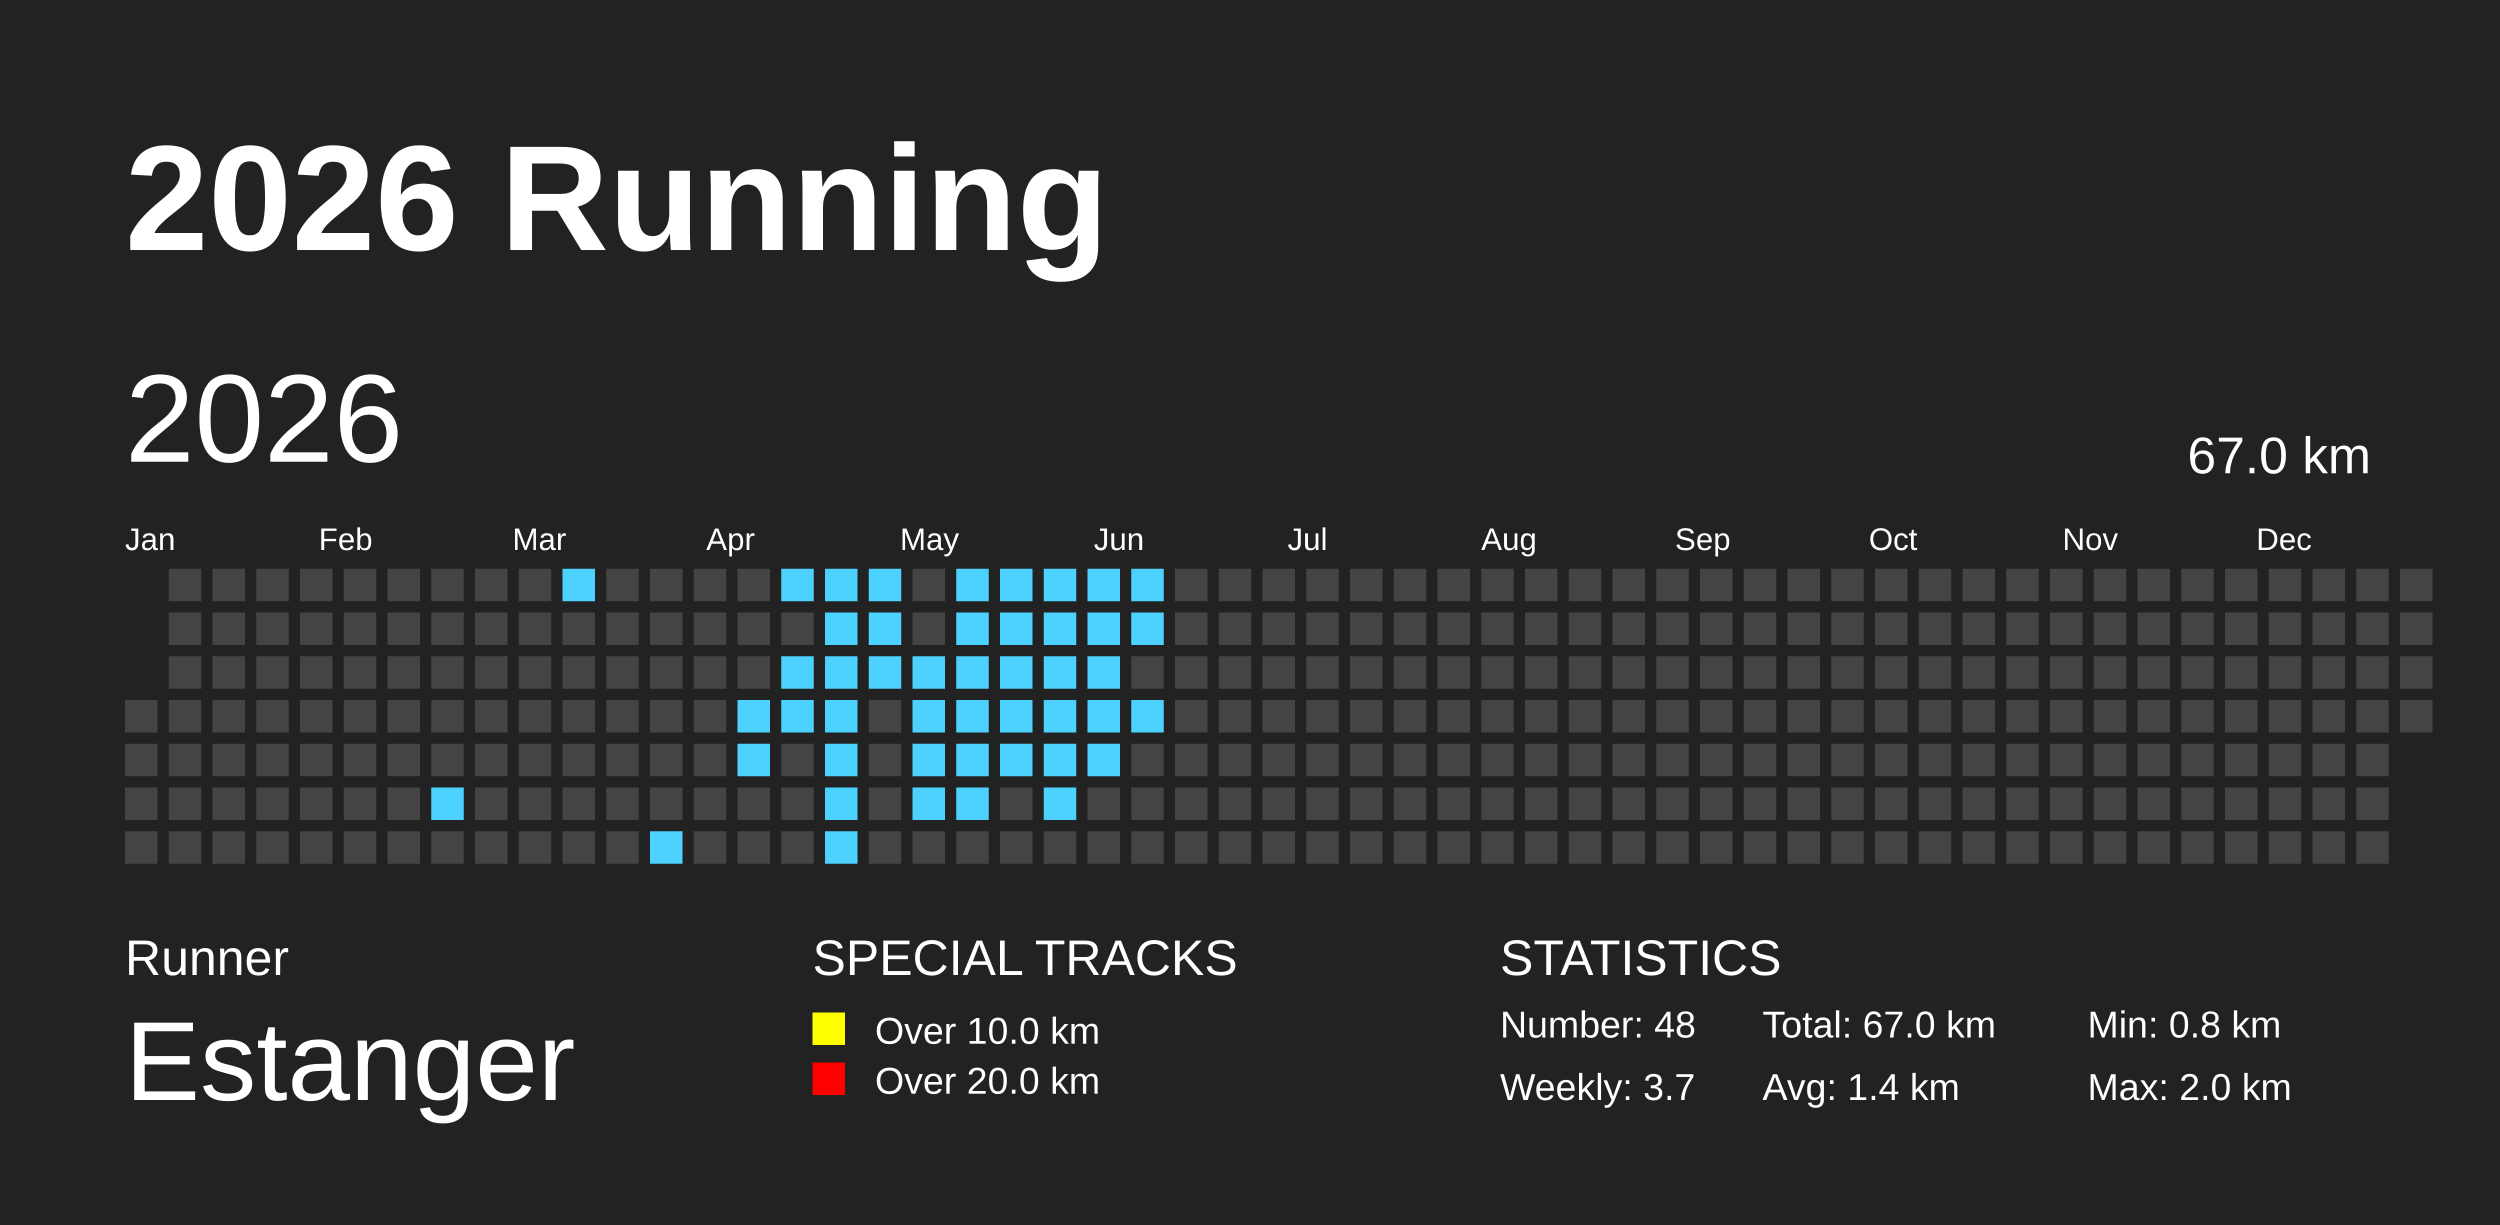
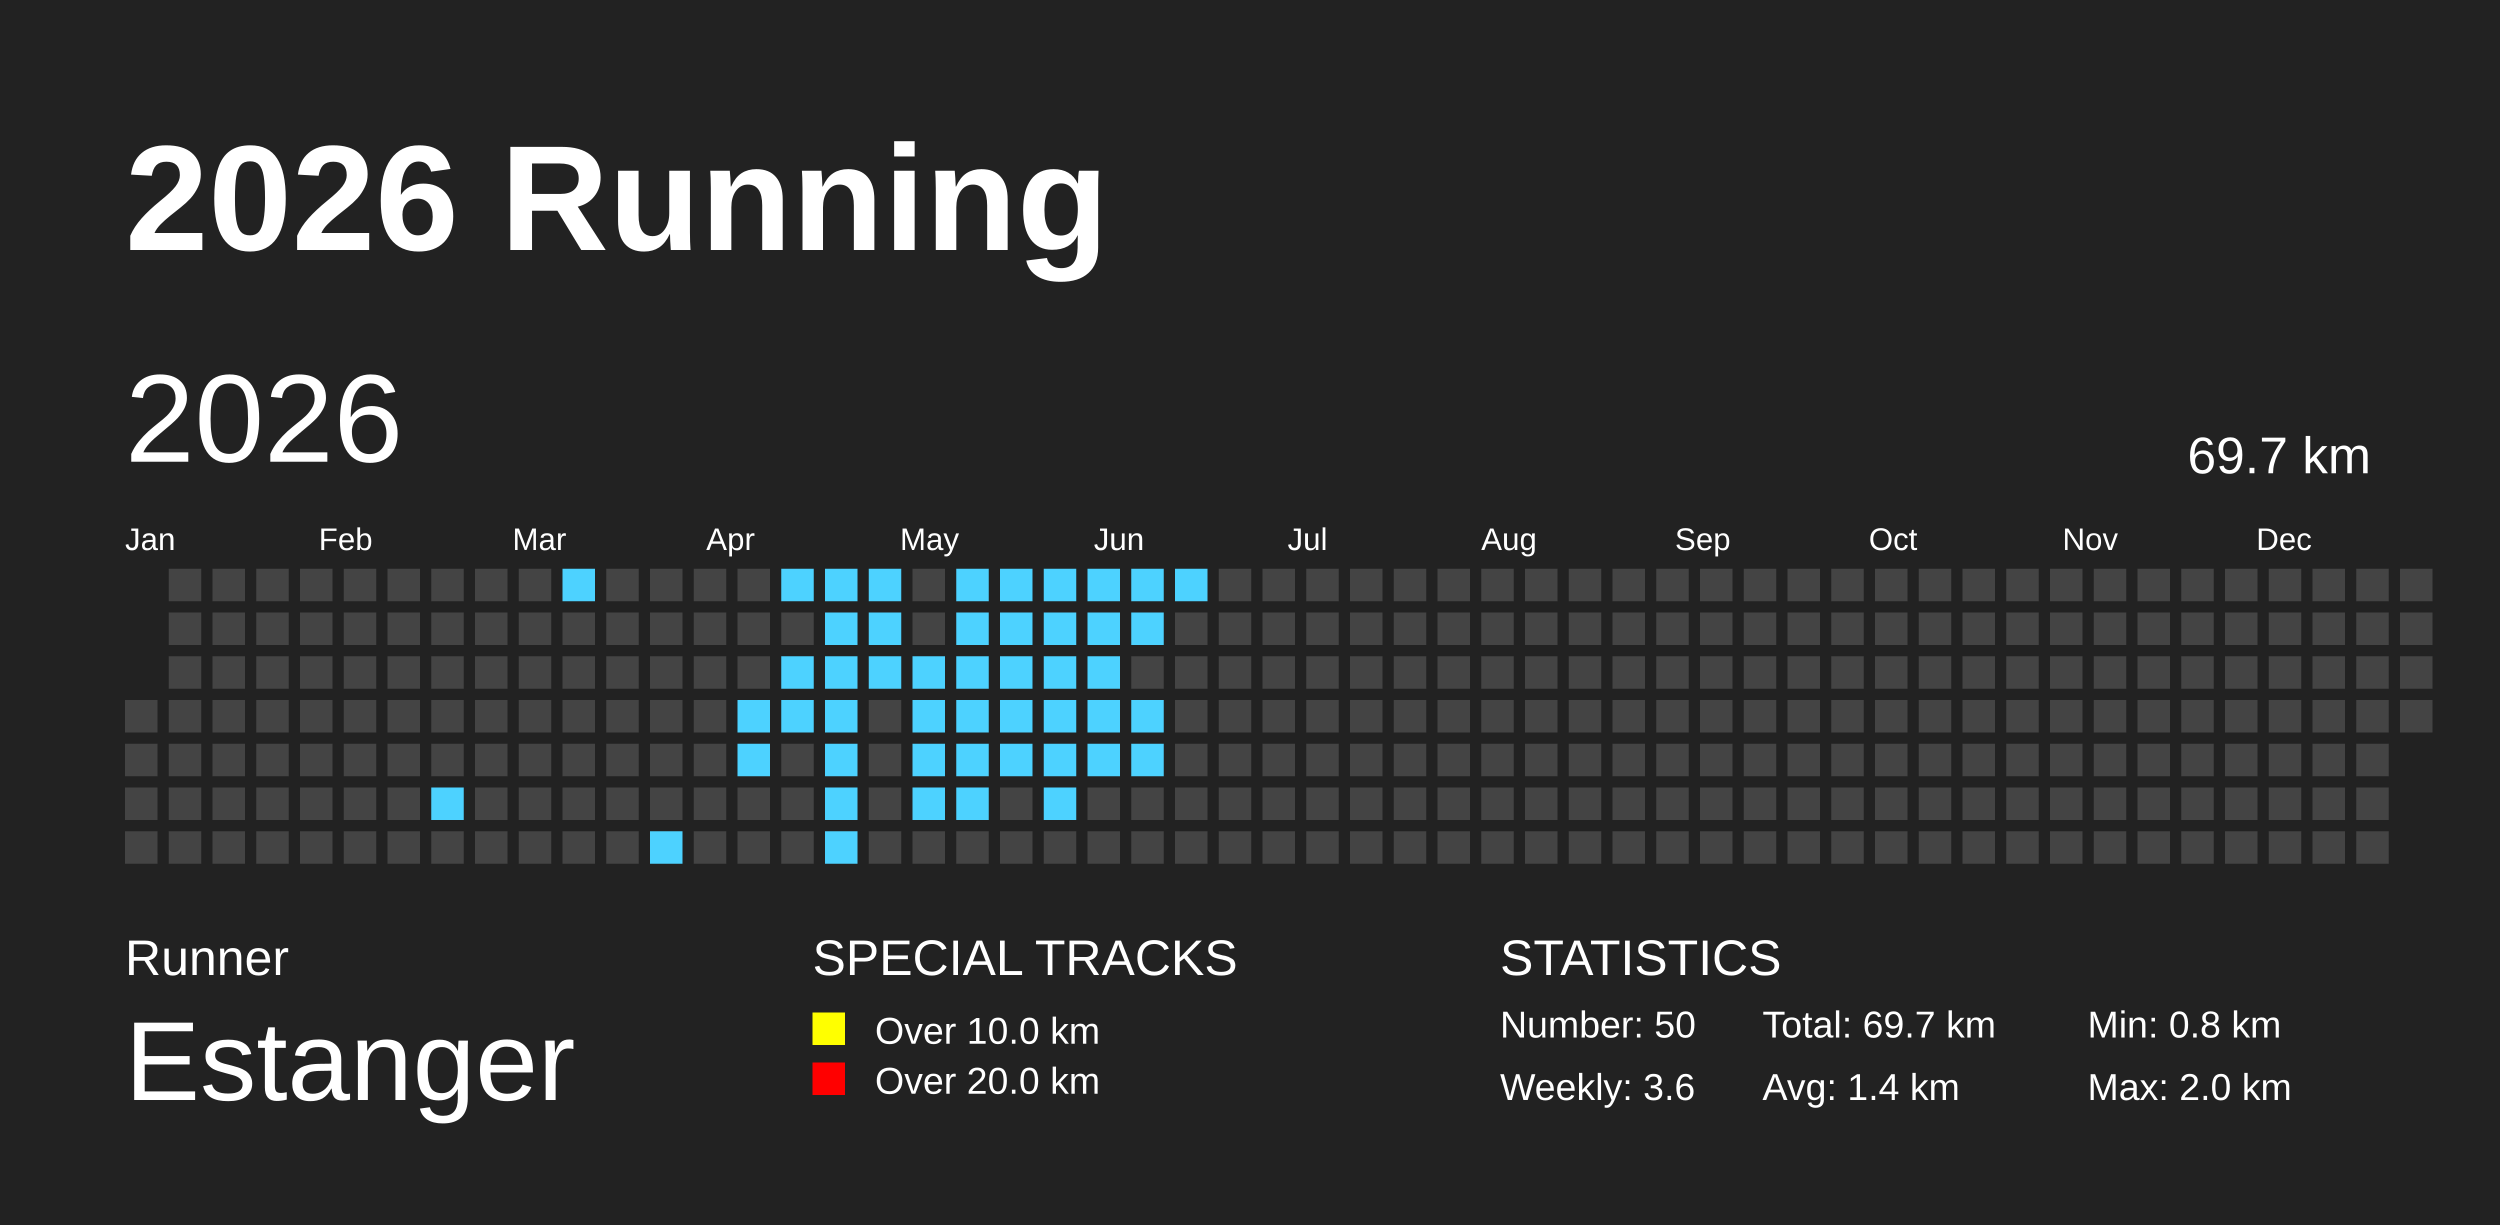
<svg xmlns="http://www.w3.org/2000/svg" baseProfile="full" height="98mm" version="1.1" viewBox="0,0,200,98" width="200mm">
  <defs />
  <rect fill="#222222" height="98" width="200" x="0" y="0" />
  <text fill="#FFFFFF" style="font-size:12px; font-family:Arial; font-weight:bold;" x="10" y="20">2026 Running</text>
  <text fill="#FFFFFF" style="font-size:4px; font-family:Arial" x="10" y="78">Runner</text>
  <text fill="#FFFFFF" style="font-size:9px; font-family:Arial" x="10" y="88">Estanger</text>
  <text fill="#FFFFFF" style="font-size:4px; font-family:Arial" x="65" y="78">SPECIAL TRACKS</text>
  <rect fill="yellow" height="2.6" width="2.6" x="65" y="81" />
  <text fill="#FFFFFF" style="font-size:3px; font-family:Arial" x="70" y="83.5">Over 10.0 km</text>
  <rect fill="red" height="2.6" width="2.6" x="65" y="85" />
  <text fill="#FFFFFF" style="font-size:3px; font-family:Arial" x="70" y="87.5">Over 20.0 km</text>
  <text fill="#FFFFFF" style="font-size:4px; font-family:Arial" x="120" y="78">STATISTICS</text>
-   <text fill="#FFFFFF" style="font-size:3px; font-family:Arial" x="120" y="83">Number: 48</text>
-   <text fill="#FFFFFF" style="font-size:3px; font-family:Arial" x="120" y="88">Weekly: 3.7</text>
-   <text fill="#FFFFFF" style="font-size:3px; font-family:Arial" x="141" y="83">Total: 67.0 km</text>
+   <text fill="#FFFFFF" style="font-size:3px; font-family:Arial" x="120" y="83">Number: 50</text>
+   <text fill="#FFFFFF" style="font-size:3px; font-family:Arial" x="120" y="88">Weekly: 3.6</text>
+   <text fill="#FFFFFF" style="font-size:3px; font-family:Arial" x="141" y="83">Total: 69.7 km</text>
  <text fill="#FFFFFF" style="font-size:3px; font-family:Arial" x="141" y="88">Avg: 1.4 km</text>
  <text fill="#FFFFFF" style="font-size:3px; font-family:Arial" x="167" y="83">Min: 0.8 km</text>
  <text fill="#FFFFFF" style="font-size:3px; font-family:Arial" x="167" y="88">Max: 2.0 km</text>
  <text dominant-baseline="hanging" fill="#FFFFFF" style="font-size:10.0px; font-family:Arial;" x="10" y="30">2026</text>
-   <text dominant-baseline="hanging" fill="#FFFFFF" style="font-size:4.125px; font-family:Arial;" x="175" y="35">67.0 km</text>
+   <text dominant-baseline="hanging" fill="#FFFFFF" style="font-size:4.125px; font-family:Arial;" x="175" y="35">69.7 km</text>
  <text fill="#FFFFFF" style="font-size:2.5px; font-family:Arial" x="10.0" y="44">Jan</text>
  <text fill="#FFFFFF" style="font-size:2.5px; font-family:Arial" x="25.5" y="44">Feb</text>
  <text fill="#FFFFFF" style="font-size:2.5px; font-family:Arial" x="41.0" y="44">Mar</text>
  <text fill="#FFFFFF" style="font-size:2.5px; font-family:Arial" x="56.5" y="44">Apr</text>
  <text fill="#FFFFFF" style="font-size:2.5px; font-family:Arial" x="72.0" y="44">May</text>
  <text fill="#FFFFFF" style="font-size:2.5px; font-family:Arial" x="87.5" y="44">Jun</text>
  <text fill="#FFFFFF" style="font-size:2.5px; font-family:Arial" x="103.0" y="44">Jul</text>
  <text fill="#FFFFFF" style="font-size:2.5px; font-family:Arial" x="118.5" y="44">Aug</text>
  <text fill="#FFFFFF" style="font-size:2.5px; font-family:Arial" x="134.0" y="44">Sep</text>
  <text fill="#FFFFFF" style="font-size:2.5px; font-family:Arial" x="149.5" y="44">Oct</text>
  <text fill="#FFFFFF" style="font-size:2.5px; font-family:Arial" x="165.0" y="44">Nov</text>
  <text fill="#FFFFFF" style="font-size:2.5px; font-family:Arial" x="180.5" y="44">Dec</text>
  <rect fill="#444444" height="2.6" width="2.6" x="10.0" y="56.0" />
  <rect fill="#444444" height="2.6" width="2.6" x="10.0" y="59.5" />
  <rect fill="#444444" height="2.6" width="2.6" x="10.0" y="63.0" />
  <rect fill="#444444" height="2.6" width="2.6" x="10.0" y="66.5" />
  <rect fill="#444444" height="2.6" width="2.6" x="13.5" y="45.5" />
  <rect fill="#444444" height="2.6" width="2.6" x="13.5" y="49.0" />
  <rect fill="#444444" height="2.6" width="2.6" x="13.5" y="52.5" />
  <rect fill="#444444" height="2.6" width="2.6" x="13.5" y="56.0" />
  <rect fill="#444444" height="2.6" width="2.6" x="13.5" y="59.5" />
  <rect fill="#444444" height="2.6" width="2.6" x="13.5" y="63.0" />
  <rect fill="#444444" height="2.6" width="2.6" x="13.5" y="66.5" />
  <rect fill="#444444" height="2.6" width="2.6" x="17.0" y="45.5" />
  <rect fill="#444444" height="2.6" width="2.6" x="17.0" y="49.0" />
  <rect fill="#444444" height="2.6" width="2.6" x="17.0" y="52.5" />
  <rect fill="#444444" height="2.6" width="2.6" x="17.0" y="56.0" />
  <rect fill="#444444" height="2.6" width="2.6" x="17.0" y="59.5" />
  <rect fill="#444444" height="2.6" width="2.6" x="17.0" y="63.0" />
  <rect fill="#444444" height="2.6" width="2.6" x="17.0" y="66.5" />
  <rect fill="#444444" height="2.6" width="2.6" x="20.5" y="45.5" />
  <rect fill="#444444" height="2.6" width="2.6" x="20.5" y="49.0" />
  <rect fill="#444444" height="2.6" width="2.6" x="20.5" y="52.5" />
  <rect fill="#444444" height="2.6" width="2.6" x="20.5" y="56.0" />
  <rect fill="#444444" height="2.6" width="2.6" x="20.5" y="59.5" />
  <rect fill="#444444" height="2.6" width="2.6" x="20.5" y="63.0" />
  <rect fill="#444444" height="2.6" width="2.6" x="20.5" y="66.5" />
  <rect fill="#444444" height="2.6" width="2.6" x="24.0" y="45.5" />
  <rect fill="#444444" height="2.6" width="2.6" x="24.0" y="49.0" />
  <rect fill="#444444" height="2.6" width="2.6" x="24.0" y="52.5" />
  <rect fill="#444444" height="2.6" width="2.6" x="24.0" y="56.0" />
  <rect fill="#444444" height="2.6" width="2.6" x="24.0" y="59.5" />
  <rect fill="#444444" height="2.6" width="2.6" x="24.0" y="63.0" />
  <rect fill="#444444" height="2.6" width="2.6" x="24.0" y="66.5" />
  <rect fill="#444444" height="2.6" width="2.6" x="27.5" y="45.5" />
  <rect fill="#444444" height="2.6" width="2.6" x="27.5" y="49.0" />
  <rect fill="#444444" height="2.6" width="2.6" x="27.5" y="52.5" />
  <rect fill="#444444" height="2.6" width="2.6" x="27.5" y="56.0" />
  <rect fill="#444444" height="2.6" width="2.6" x="27.5" y="59.5" />
  <rect fill="#444444" height="2.6" width="2.6" x="27.5" y="63.0" />
  <rect fill="#444444" height="2.6" width="2.6" x="27.5" y="66.5" />
  <rect fill="#444444" height="2.6" width="2.6" x="31.0" y="45.5" />
  <rect fill="#444444" height="2.6" width="2.6" x="31.0" y="49.0" />
  <rect fill="#444444" height="2.6" width="2.6" x="31.0" y="52.5" />
  <rect fill="#444444" height="2.6" width="2.6" x="31.0" y="56.0" />
  <rect fill="#444444" height="2.6" width="2.6" x="31.0" y="59.5" />
  <rect fill="#444444" height="2.6" width="2.6" x="31.0" y="63.0" />
  <rect fill="#444444" height="2.6" width="2.6" x="31.0" y="66.5" />
  <rect fill="#444444" height="2.6" width="2.6" x="34.5" y="45.5" />
  <rect fill="#444444" height="2.6" width="2.6" x="34.5" y="49.0" />
  <rect fill="#444444" height="2.6" width="2.6" x="34.5" y="52.5" />
  <rect fill="#444444" height="2.6" width="2.6" x="34.5" y="56.0" />
  <rect fill="#444444" height="2.6" width="2.6" x="34.5" y="59.5" />
  <rect fill="#4DD2FF" height="2.6" width="2.6" x="34.5" y="63.0" />
  <rect fill="#444444" height="2.6" width="2.6" x="34.5" y="66.5" />
  <rect fill="#444444" height="2.6" width="2.6" x="38.0" y="45.5" />
  <rect fill="#444444" height="2.6" width="2.6" x="38.0" y="49.0" />
  <rect fill="#444444" height="2.6" width="2.6" x="38.0" y="52.5" />
  <rect fill="#444444" height="2.6" width="2.6" x="38.0" y="56.0" />
  <rect fill="#444444" height="2.6" width="2.6" x="38.0" y="59.5" />
  <rect fill="#444444" height="2.6" width="2.6" x="38.0" y="63.0" />
  <rect fill="#444444" height="2.6" width="2.6" x="38.0" y="66.5" />
  <rect fill="#444444" height="2.6" width="2.6" x="41.5" y="45.5" />
  <rect fill="#444444" height="2.6" width="2.6" x="41.5" y="49.0" />
  <rect fill="#444444" height="2.6" width="2.6" x="41.5" y="52.5" />
  <rect fill="#444444" height="2.6" width="2.6" x="41.5" y="56.0" />
  <rect fill="#444444" height="2.6" width="2.6" x="41.5" y="59.5" />
  <rect fill="#444444" height="2.6" width="2.6" x="41.5" y="63.0" />
  <rect fill="#444444" height="2.6" width="2.6" x="41.5" y="66.5" />
  <rect fill="#4DD2FF" height="2.6" width="2.6" x="45.0" y="45.5" />
  <rect fill="#444444" height="2.6" width="2.6" x="45.0" y="49.0" />
  <rect fill="#444444" height="2.6" width="2.6" x="45.0" y="52.5" />
  <rect fill="#444444" height="2.6" width="2.6" x="45.0" y="56.0" />
  <rect fill="#444444" height="2.6" width="2.6" x="45.0" y="59.5" />
  <rect fill="#444444" height="2.6" width="2.6" x="45.0" y="63.0" />
  <rect fill="#444444" height="2.6" width="2.6" x="45.0" y="66.5" />
  <rect fill="#444444" height="2.6" width="2.6" x="48.5" y="45.5" />
  <rect fill="#444444" height="2.6" width="2.6" x="48.5" y="49.0" />
  <rect fill="#444444" height="2.6" width="2.6" x="48.5" y="52.5" />
  <rect fill="#444444" height="2.6" width="2.6" x="48.5" y="56.0" />
  <rect fill="#444444" height="2.6" width="2.6" x="48.5" y="59.5" />
  <rect fill="#444444" height="2.6" width="2.6" x="48.5" y="63.0" />
  <rect fill="#444444" height="2.6" width="2.6" x="48.5" y="66.5" />
  <rect fill="#444444" height="2.6" width="2.6" x="52.0" y="45.5" />
  <rect fill="#444444" height="2.6" width="2.6" x="52.0" y="49.0" />
  <rect fill="#444444" height="2.6" width="2.6" x="52.0" y="52.5" />
  <rect fill="#444444" height="2.6" width="2.6" x="52.0" y="56.0" />
  <rect fill="#444444" height="2.6" width="2.6" x="52.0" y="59.5" />
  <rect fill="#444444" height="2.6" width="2.6" x="52.0" y="63.0" />
  <rect fill="#4DD2FF" height="2.6" width="2.6" x="52.0" y="66.5" />
  <rect fill="#444444" height="2.6" width="2.6" x="55.5" y="45.5" />
  <rect fill="#444444" height="2.6" width="2.6" x="55.5" y="49.0" />
  <rect fill="#444444" height="2.6" width="2.6" x="55.5" y="52.5" />
  <rect fill="#444444" height="2.6" width="2.6" x="55.5" y="56.0" />
  <rect fill="#444444" height="2.6" width="2.6" x="55.5" y="59.5" />
  <rect fill="#444444" height="2.6" width="2.6" x="55.5" y="63.0" />
  <rect fill="#444444" height="2.6" width="2.6" x="55.5" y="66.5" />
  <rect fill="#444444" height="2.6" width="2.6" x="59.0" y="45.5" />
  <rect fill="#444444" height="2.6" width="2.6" x="59.0" y="49.0" />
  <rect fill="#444444" height="2.6" width="2.6" x="59.0" y="52.5" />
  <rect fill="#4DD2FF" height="2.6" width="2.6" x="59.0" y="56.0" />
  <rect fill="#4DD2FF" height="2.6" width="2.6" x="59.0" y="59.5" />
  <rect fill="#444444" height="2.6" width="2.6" x="59.0" y="63.0" />
  <rect fill="#444444" height="2.6" width="2.6" x="59.0" y="66.5" />
  <rect fill="#4DD2FF" height="2.6" width="2.6" x="62.5" y="45.5" />
  <rect fill="#444444" height="2.6" width="2.6" x="62.5" y="49.0" />
  <rect fill="#4DD2FF" height="2.6" width="2.6" x="62.5" y="52.5" />
  <rect fill="#4DD2FF" height="2.6" width="2.6" x="62.5" y="56.0" />
  <rect fill="#444444" height="2.6" width="2.6" x="62.5" y="59.5" />
  <rect fill="#444444" height="2.6" width="2.6" x="62.5" y="63.0" />
  <rect fill="#444444" height="2.6" width="2.6" x="62.5" y="66.5" />
  <rect fill="#4DD2FF" height="2.6" width="2.6" x="66.0" y="45.5" />
  <rect fill="#4DD2FF" height="2.6" width="2.6" x="66.0" y="49.0" />
  <rect fill="#4DD2FF" height="2.6" width="2.6" x="66.0" y="52.5" />
  <rect fill="#4DD2FF" height="2.6" width="2.6" x="66.0" y="56.0" />
  <rect fill="#4DD2FF" height="2.6" width="2.6" x="66.0" y="59.5" />
  <rect fill="#4DD2FF" height="2.6" width="2.6" x="66.0" y="63.0" />
  <rect fill="#4DD2FF" height="2.6" width="2.6" x="66.0" y="66.5" />
  <rect fill="#4DD2FF" height="2.6" width="2.6" x="69.5" y="45.5" />
  <rect fill="#4DD2FF" height="2.6" width="2.6" x="69.5" y="49.0" />
  <rect fill="#4DD2FF" height="2.6" width="2.6" x="69.5" y="52.5" />
  <rect fill="#444444" height="2.6" width="2.6" x="69.5" y="56.0" />
  <rect fill="#444444" height="2.6" width="2.6" x="69.5" y="59.5" />
  <rect fill="#444444" height="2.6" width="2.6" x="69.5" y="63.0" />
  <rect fill="#444444" height="2.6" width="2.6" x="69.5" y="66.5" />
  <rect fill="#444444" height="2.6" width="2.6" x="73.0" y="45.5" />
  <rect fill="#444444" height="2.6" width="2.6" x="73.0" y="49.0" />
  <rect fill="#4DD2FF" height="2.6" width="2.6" x="73.0" y="52.5" />
  <rect fill="#4DD2FF" height="2.6" width="2.6" x="73.0" y="56.0" />
  <rect fill="#4DD2FF" height="2.6" width="2.6" x="73.0" y="59.5" />
  <rect fill="#4DD2FF" height="2.6" width="2.6" x="73.0" y="63.0" />
  <rect fill="#444444" height="2.6" width="2.6" x="73.0" y="66.5" />
  <rect fill="#4DD2FF" height="2.6" width="2.6" x="76.5" y="45.5" />
  <rect fill="#4DD2FF" height="2.6" width="2.6" x="76.5" y="49.0" />
  <rect fill="#4DD2FF" height="2.6" width="2.6" x="76.5" y="52.5" />
  <rect fill="#4DD2FF" height="2.6" width="2.6" x="76.5" y="56.0" />
  <rect fill="#4DD2FF" height="2.6" width="2.6" x="76.5" y="59.5" />
  <rect fill="#4DD2FF" height="2.6" width="2.6" x="76.5" y="63.0" />
  <rect fill="#444444" height="2.6" width="2.6" x="76.5" y="66.5" />
  <rect fill="#4DD2FF" height="2.6" width="2.6" x="80.0" y="45.5" />
  <rect fill="#4DD2FF" height="2.6" width="2.6" x="80.0" y="49.0" />
  <rect fill="#4DD2FF" height="2.6" width="2.6" x="80.0" y="52.5" />
  <rect fill="#4DD2FF" height="2.6" width="2.6" x="80.0" y="56.0" />
  <rect fill="#4DD2FF" height="2.6" width="2.6" x="80.0" y="59.5" />
  <rect fill="#444444" height="2.6" width="2.6" x="80.0" y="63.0" />
  <rect fill="#444444" height="2.6" width="2.6" x="80.0" y="66.5" />
  <rect fill="#4DD2FF" height="2.6" width="2.6" x="83.5" y="45.5" />
  <rect fill="#4DD2FF" height="2.6" width="2.6" x="83.5" y="49.0" />
  <rect fill="#4DD2FF" height="2.6" width="2.6" x="83.5" y="52.5" />
  <rect fill="#4DD2FF" height="2.6" width="2.6" x="83.5" y="56.0" />
  <rect fill="#4DD2FF" height="2.6" width="2.6" x="83.5" y="59.5" />
  <rect fill="#4DD2FF" height="2.6" width="2.6" x="83.5" y="63.0" />
  <rect fill="#444444" height="2.6" width="2.6" x="83.5" y="66.5" />
  <rect fill="#4DD2FF" height="2.6" width="2.6" x="87.0" y="45.5" />
  <rect fill="#4DD2FF" height="2.6" width="2.6" x="87.0" y="49.0" />
  <rect fill="#4DD2FF" height="2.6" width="2.6" x="87.0" y="52.5" />
  <rect fill="#4DD2FF" height="2.6" width="2.6" x="87.0" y="56.0" />
  <rect fill="#4DD2FF" height="2.6" width="2.6" x="87.0" y="59.5" />
  <rect fill="#444444" height="2.6" width="2.6" x="87.0" y="63.0" />
  <rect fill="#444444" height="2.6" width="2.6" x="87.0" y="66.5" />
  <rect fill="#4DD2FF" height="2.6" width="2.6" x="90.5" y="45.5" />
  <rect fill="#4DD2FF" height="2.6" width="2.6" x="90.5" y="49.0" />
  <rect fill="#444444" height="2.6" width="2.6" x="90.5" y="52.5" />
  <rect fill="#4DD2FF" height="2.6" width="2.6" x="90.5" y="56.0" />
-   <rect fill="#444444" height="2.6" width="2.6" x="90.5" y="59.5" />
+   <rect fill="#4DD2FF" height="2.6" width="2.6" x="90.5" y="59.5" />
  <rect fill="#444444" height="2.6" width="2.6" x="90.5" y="63.0" />
  <rect fill="#444444" height="2.6" width="2.6" x="90.5" y="66.5" />
-   <rect fill="#444444" height="2.6" width="2.6" x="94.0" y="45.5" />
+   <rect fill="#4DD2FF" height="2.6" width="2.6" x="94.0" y="45.5" />
  <rect fill="#444444" height="2.6" width="2.6" x="94.0" y="49.0" />
  <rect fill="#444444" height="2.6" width="2.6" x="94.0" y="52.5" />
  <rect fill="#444444" height="2.6" width="2.6" x="94.0" y="56.0" />
  <rect fill="#444444" height="2.6" width="2.6" x="94.0" y="59.5" />
  <rect fill="#444444" height="2.6" width="2.6" x="94.0" y="63.0" />
  <rect fill="#444444" height="2.6" width="2.6" x="94.0" y="66.5" />
  <rect fill="#444444" height="2.6" width="2.6" x="97.5" y="45.5" />
  <rect fill="#444444" height="2.6" width="2.6" x="97.5" y="49.0" />
  <rect fill="#444444" height="2.6" width="2.6" x="97.5" y="52.5" />
  <rect fill="#444444" height="2.6" width="2.6" x="97.5" y="56.0" />
  <rect fill="#444444" height="2.6" width="2.6" x="97.5" y="59.5" />
  <rect fill="#444444" height="2.6" width="2.6" x="97.5" y="63.0" />
  <rect fill="#444444" height="2.6" width="2.6" x="97.5" y="66.5" />
  <rect fill="#444444" height="2.6" width="2.6" x="101.0" y="45.5" />
  <rect fill="#444444" height="2.6" width="2.6" x="101.0" y="49.0" />
  <rect fill="#444444" height="2.6" width="2.6" x="101.0" y="52.5" />
  <rect fill="#444444" height="2.6" width="2.6" x="101.0" y="56.0" />
  <rect fill="#444444" height="2.6" width="2.6" x="101.0" y="59.5" />
  <rect fill="#444444" height="2.6" width="2.6" x="101.0" y="63.0" />
  <rect fill="#444444" height="2.6" width="2.6" x="101.0" y="66.5" />
  <rect fill="#444444" height="2.6" width="2.6" x="104.5" y="45.5" />
  <rect fill="#444444" height="2.6" width="2.6" x="104.5" y="49.0" />
  <rect fill="#444444" height="2.6" width="2.6" x="104.5" y="52.5" />
  <rect fill="#444444" height="2.6" width="2.6" x="104.5" y="56.0" />
  <rect fill="#444444" height="2.6" width="2.6" x="104.5" y="59.5" />
  <rect fill="#444444" height="2.6" width="2.6" x="104.5" y="63.0" />
  <rect fill="#444444" height="2.6" width="2.6" x="104.5" y="66.5" />
  <rect fill="#444444" height="2.6" width="2.6" x="108.0" y="45.5" />
  <rect fill="#444444" height="2.6" width="2.6" x="108.0" y="49.0" />
  <rect fill="#444444" height="2.6" width="2.6" x="108.0" y="52.5" />
  <rect fill="#444444" height="2.6" width="2.6" x="108.0" y="56.0" />
  <rect fill="#444444" height="2.6" width="2.6" x="108.0" y="59.5" />
  <rect fill="#444444" height="2.6" width="2.6" x="108.0" y="63.0" />
  <rect fill="#444444" height="2.6" width="2.6" x="108.0" y="66.5" />
  <rect fill="#444444" height="2.6" width="2.6" x="111.5" y="45.5" />
  <rect fill="#444444" height="2.6" width="2.6" x="111.5" y="49.0" />
  <rect fill="#444444" height="2.6" width="2.6" x="111.5" y="52.5" />
  <rect fill="#444444" height="2.6" width="2.6" x="111.5" y="56.0" />
  <rect fill="#444444" height="2.6" width="2.6" x="111.5" y="59.5" />
  <rect fill="#444444" height="2.6" width="2.6" x="111.5" y="63.0" />
  <rect fill="#444444" height="2.6" width="2.6" x="111.5" y="66.5" />
  <rect fill="#444444" height="2.6" width="2.6" x="115.0" y="45.5" />
  <rect fill="#444444" height="2.6" width="2.6" x="115.0" y="49.0" />
  <rect fill="#444444" height="2.6" width="2.6" x="115.0" y="52.5" />
  <rect fill="#444444" height="2.6" width="2.6" x="115.0" y="56.0" />
  <rect fill="#444444" height="2.6" width="2.6" x="115.0" y="59.5" />
  <rect fill="#444444" height="2.6" width="2.6" x="115.0" y="63.0" />
  <rect fill="#444444" height="2.6" width="2.6" x="115.0" y="66.5" />
  <rect fill="#444444" height="2.6" width="2.6" x="118.5" y="45.5" />
  <rect fill="#444444" height="2.6" width="2.6" x="118.5" y="49.0" />
  <rect fill="#444444" height="2.6" width="2.6" x="118.5" y="52.5" />
  <rect fill="#444444" height="2.6" width="2.6" x="118.5" y="56.0" />
  <rect fill="#444444" height="2.6" width="2.6" x="118.5" y="59.5" />
  <rect fill="#444444" height="2.6" width="2.6" x="118.5" y="63.0" />
  <rect fill="#444444" height="2.6" width="2.6" x="118.5" y="66.5" />
  <rect fill="#444444" height="2.6" width="2.6" x="122.0" y="45.5" />
  <rect fill="#444444" height="2.6" width="2.6" x="122.0" y="49.0" />
  <rect fill="#444444" height="2.6" width="2.6" x="122.0" y="52.5" />
  <rect fill="#444444" height="2.6" width="2.6" x="122.0" y="56.0" />
  <rect fill="#444444" height="2.6" width="2.6" x="122.0" y="59.5" />
  <rect fill="#444444" height="2.6" width="2.6" x="122.0" y="63.0" />
  <rect fill="#444444" height="2.6" width="2.6" x="122.0" y="66.5" />
  <rect fill="#444444" height="2.6" width="2.6" x="125.5" y="45.5" />
  <rect fill="#444444" height="2.6" width="2.6" x="125.5" y="49.0" />
  <rect fill="#444444" height="2.6" width="2.6" x="125.5" y="52.5" />
  <rect fill="#444444" height="2.6" width="2.6" x="125.5" y="56.0" />
  <rect fill="#444444" height="2.6" width="2.6" x="125.5" y="59.5" />
  <rect fill="#444444" height="2.6" width="2.6" x="125.5" y="63.0" />
  <rect fill="#444444" height="2.6" width="2.6" x="125.5" y="66.5" />
  <rect fill="#444444" height="2.6" width="2.6" x="129.0" y="45.5" />
  <rect fill="#444444" height="2.6" width="2.6" x="129.0" y="49.0" />
  <rect fill="#444444" height="2.6" width="2.6" x="129.0" y="52.5" />
  <rect fill="#444444" height="2.6" width="2.6" x="129.0" y="56.0" />
  <rect fill="#444444" height="2.6" width="2.6" x="129.0" y="59.5" />
  <rect fill="#444444" height="2.6" width="2.6" x="129.0" y="63.0" />
  <rect fill="#444444" height="2.6" width="2.6" x="129.0" y="66.5" />
  <rect fill="#444444" height="2.6" width="2.6" x="132.5" y="45.5" />
  <rect fill="#444444" height="2.6" width="2.6" x="132.5" y="49.0" />
  <rect fill="#444444" height="2.6" width="2.6" x="132.5" y="52.5" />
  <rect fill="#444444" height="2.6" width="2.6" x="132.5" y="56.0" />
  <rect fill="#444444" height="2.6" width="2.6" x="132.5" y="59.5" />
  <rect fill="#444444" height="2.6" width="2.6" x="132.5" y="63.0" />
  <rect fill="#444444" height="2.6" width="2.6" x="132.5" y="66.5" />
  <rect fill="#444444" height="2.6" width="2.6" x="136.0" y="45.5" />
  <rect fill="#444444" height="2.6" width="2.6" x="136.0" y="49.0" />
  <rect fill="#444444" height="2.6" width="2.6" x="136.0" y="52.5" />
  <rect fill="#444444" height="2.6" width="2.6" x="136.0" y="56.0" />
  <rect fill="#444444" height="2.6" width="2.6" x="136.0" y="59.5" />
  <rect fill="#444444" height="2.6" width="2.6" x="136.0" y="63.0" />
  <rect fill="#444444" height="2.6" width="2.6" x="136.0" y="66.5" />
  <rect fill="#444444" height="2.6" width="2.6" x="139.5" y="45.5" />
  <rect fill="#444444" height="2.6" width="2.6" x="139.5" y="49.0" />
  <rect fill="#444444" height="2.6" width="2.6" x="139.5" y="52.5" />
  <rect fill="#444444" height="2.6" width="2.6" x="139.5" y="56.0" />
  <rect fill="#444444" height="2.6" width="2.6" x="139.5" y="59.5" />
  <rect fill="#444444" height="2.6" width="2.6" x="139.5" y="63.0" />
  <rect fill="#444444" height="2.6" width="2.6" x="139.5" y="66.5" />
  <rect fill="#444444" height="2.6" width="2.6" x="143.0" y="45.5" />
  <rect fill="#444444" height="2.6" width="2.6" x="143.0" y="49.0" />
  <rect fill="#444444" height="2.6" width="2.6" x="143.0" y="52.5" />
  <rect fill="#444444" height="2.6" width="2.6" x="143.0" y="56.0" />
  <rect fill="#444444" height="2.6" width="2.6" x="143.0" y="59.5" />
  <rect fill="#444444" height="2.6" width="2.6" x="143.0" y="63.0" />
  <rect fill="#444444" height="2.6" width="2.6" x="143.0" y="66.5" />
  <rect fill="#444444" height="2.6" width="2.6" x="146.5" y="45.5" />
  <rect fill="#444444" height="2.6" width="2.6" x="146.5" y="49.0" />
  <rect fill="#444444" height="2.6" width="2.6" x="146.5" y="52.5" />
  <rect fill="#444444" height="2.6" width="2.6" x="146.5" y="56.0" />
  <rect fill="#444444" height="2.6" width="2.6" x="146.5" y="59.5" />
  <rect fill="#444444" height="2.6" width="2.6" x="146.5" y="63.0" />
  <rect fill="#444444" height="2.6" width="2.6" x="146.5" y="66.5" />
  <rect fill="#444444" height="2.6" width="2.6" x="150.0" y="45.5" />
  <rect fill="#444444" height="2.6" width="2.6" x="150.0" y="49.0" />
  <rect fill="#444444" height="2.6" width="2.6" x="150.0" y="52.5" />
  <rect fill="#444444" height="2.6" width="2.6" x="150.0" y="56.0" />
  <rect fill="#444444" height="2.6" width="2.6" x="150.0" y="59.5" />
  <rect fill="#444444" height="2.6" width="2.6" x="150.0" y="63.0" />
  <rect fill="#444444" height="2.6" width="2.6" x="150.0" y="66.5" />
  <rect fill="#444444" height="2.6" width="2.6" x="153.5" y="45.5" />
  <rect fill="#444444" height="2.6" width="2.6" x="153.5" y="49.0" />
  <rect fill="#444444" height="2.6" width="2.6" x="153.5" y="52.5" />
  <rect fill="#444444" height="2.6" width="2.6" x="153.5" y="56.0" />
  <rect fill="#444444" height="2.6" width="2.6" x="153.5" y="59.5" />
  <rect fill="#444444" height="2.6" width="2.6" x="153.5" y="63.0" />
  <rect fill="#444444" height="2.6" width="2.6" x="153.5" y="66.5" />
  <rect fill="#444444" height="2.6" width="2.6" x="157.0" y="45.5" />
  <rect fill="#444444" height="2.6" width="2.6" x="157.0" y="49.0" />
  <rect fill="#444444" height="2.6" width="2.6" x="157.0" y="52.5" />
  <rect fill="#444444" height="2.6" width="2.6" x="157.0" y="56.0" />
  <rect fill="#444444" height="2.6" width="2.6" x="157.0" y="59.5" />
  <rect fill="#444444" height="2.6" width="2.6" x="157.0" y="63.0" />
  <rect fill="#444444" height="2.6" width="2.6" x="157.0" y="66.5" />
  <rect fill="#444444" height="2.6" width="2.6" x="160.5" y="45.5" />
  <rect fill="#444444" height="2.6" width="2.6" x="160.5" y="49.0" />
  <rect fill="#444444" height="2.6" width="2.6" x="160.5" y="52.5" />
  <rect fill="#444444" height="2.6" width="2.6" x="160.5" y="56.0" />
  <rect fill="#444444" height="2.6" width="2.6" x="160.5" y="59.5" />
  <rect fill="#444444" height="2.6" width="2.6" x="160.5" y="63.0" />
  <rect fill="#444444" height="2.6" width="2.6" x="160.5" y="66.5" />
  <rect fill="#444444" height="2.6" width="2.6" x="164.0" y="45.5" />
  <rect fill="#444444" height="2.6" width="2.6" x="164.0" y="49.0" />
  <rect fill="#444444" height="2.6" width="2.6" x="164.0" y="52.5" />
  <rect fill="#444444" height="2.6" width="2.6" x="164.0" y="56.0" />
  <rect fill="#444444" height="2.6" width="2.6" x="164.0" y="59.5" />
  <rect fill="#444444" height="2.6" width="2.6" x="164.0" y="63.0" />
  <rect fill="#444444" height="2.6" width="2.6" x="164.0" y="66.5" />
  <rect fill="#444444" height="2.6" width="2.6" x="167.5" y="45.5" />
  <rect fill="#444444" height="2.6" width="2.6" x="167.5" y="49.0" />
  <rect fill="#444444" height="2.6" width="2.6" x="167.5" y="52.5" />
  <rect fill="#444444" height="2.6" width="2.6" x="167.5" y="56.0" />
  <rect fill="#444444" height="2.6" width="2.6" x="167.5" y="59.5" />
  <rect fill="#444444" height="2.6" width="2.6" x="167.5" y="63.0" />
  <rect fill="#444444" height="2.6" width="2.6" x="167.5" y="66.5" />
  <rect fill="#444444" height="2.6" width="2.6" x="171.0" y="45.5" />
  <rect fill="#444444" height="2.6" width="2.6" x="171.0" y="49.0" />
  <rect fill="#444444" height="2.6" width="2.6" x="171.0" y="52.5" />
  <rect fill="#444444" height="2.6" width="2.6" x="171.0" y="56.0" />
  <rect fill="#444444" height="2.6" width="2.6" x="171.0" y="59.5" />
  <rect fill="#444444" height="2.6" width="2.6" x="171.0" y="63.0" />
  <rect fill="#444444" height="2.6" width="2.6" x="171.0" y="66.5" />
  <rect fill="#444444" height="2.6" width="2.6" x="174.5" y="45.5" />
  <rect fill="#444444" height="2.6" width="2.6" x="174.5" y="49.0" />
  <rect fill="#444444" height="2.6" width="2.6" x="174.5" y="52.5" />
  <rect fill="#444444" height="2.6" width="2.6" x="174.5" y="56.0" />
  <rect fill="#444444" height="2.6" width="2.6" x="174.5" y="59.5" />
  <rect fill="#444444" height="2.6" width="2.6" x="174.5" y="63.0" />
  <rect fill="#444444" height="2.6" width="2.6" x="174.5" y="66.5" />
  <rect fill="#444444" height="2.6" width="2.6" x="178.0" y="45.5" />
  <rect fill="#444444" height="2.6" width="2.6" x="178.0" y="49.0" />
  <rect fill="#444444" height="2.6" width="2.6" x="178.0" y="52.5" />
  <rect fill="#444444" height="2.6" width="2.6" x="178.0" y="56.0" />
  <rect fill="#444444" height="2.6" width="2.6" x="178.0" y="59.5" />
  <rect fill="#444444" height="2.6" width="2.6" x="178.0" y="63.0" />
  <rect fill="#444444" height="2.6" width="2.6" x="178.0" y="66.5" />
  <rect fill="#444444" height="2.6" width="2.6" x="181.5" y="45.5" />
  <rect fill="#444444" height="2.6" width="2.6" x="181.5" y="49.0" />
  <rect fill="#444444" height="2.6" width="2.6" x="181.5" y="52.5" />
  <rect fill="#444444" height="2.6" width="2.6" x="181.5" y="56.0" />
  <rect fill="#444444" height="2.6" width="2.6" x="181.5" y="59.5" />
  <rect fill="#444444" height="2.6" width="2.6" x="181.5" y="63.0" />
  <rect fill="#444444" height="2.6" width="2.6" x="181.5" y="66.5" />
  <rect fill="#444444" height="2.6" width="2.6" x="185.0" y="45.5" />
  <rect fill="#444444" height="2.6" width="2.6" x="185.0" y="49.0" />
  <rect fill="#444444" height="2.6" width="2.6" x="185.0" y="52.5" />
  <rect fill="#444444" height="2.6" width="2.6" x="185.0" y="56.0" />
  <rect fill="#444444" height="2.6" width="2.6" x="185.0" y="59.5" />
  <rect fill="#444444" height="2.6" width="2.6" x="185.0" y="63.0" />
  <rect fill="#444444" height="2.6" width="2.6" x="185.0" y="66.5" />
  <rect fill="#444444" height="2.6" width="2.6" x="188.5" y="45.5" />
  <rect fill="#444444" height="2.6" width="2.6" x="188.5" y="49.0" />
  <rect fill="#444444" height="2.6" width="2.6" x="188.5" y="52.5" />
  <rect fill="#444444" height="2.6" width="2.6" x="188.5" y="56.0" />
  <rect fill="#444444" height="2.6" width="2.6" x="188.5" y="59.5" />
  <rect fill="#444444" height="2.6" width="2.6" x="188.5" y="63.0" />
  <rect fill="#444444" height="2.6" width="2.6" x="188.5" y="66.5" />
  <rect fill="#444444" height="2.6" width="2.6" x="192.0" y="45.5" />
  <rect fill="#444444" height="2.6" width="2.6" x="192.0" y="49.0" />
  <rect fill="#444444" height="2.6" width="2.6" x="192.0" y="52.5" />
  <rect fill="#444444" height="2.6" width="2.6" x="192.0" y="56.0" />
</svg>
